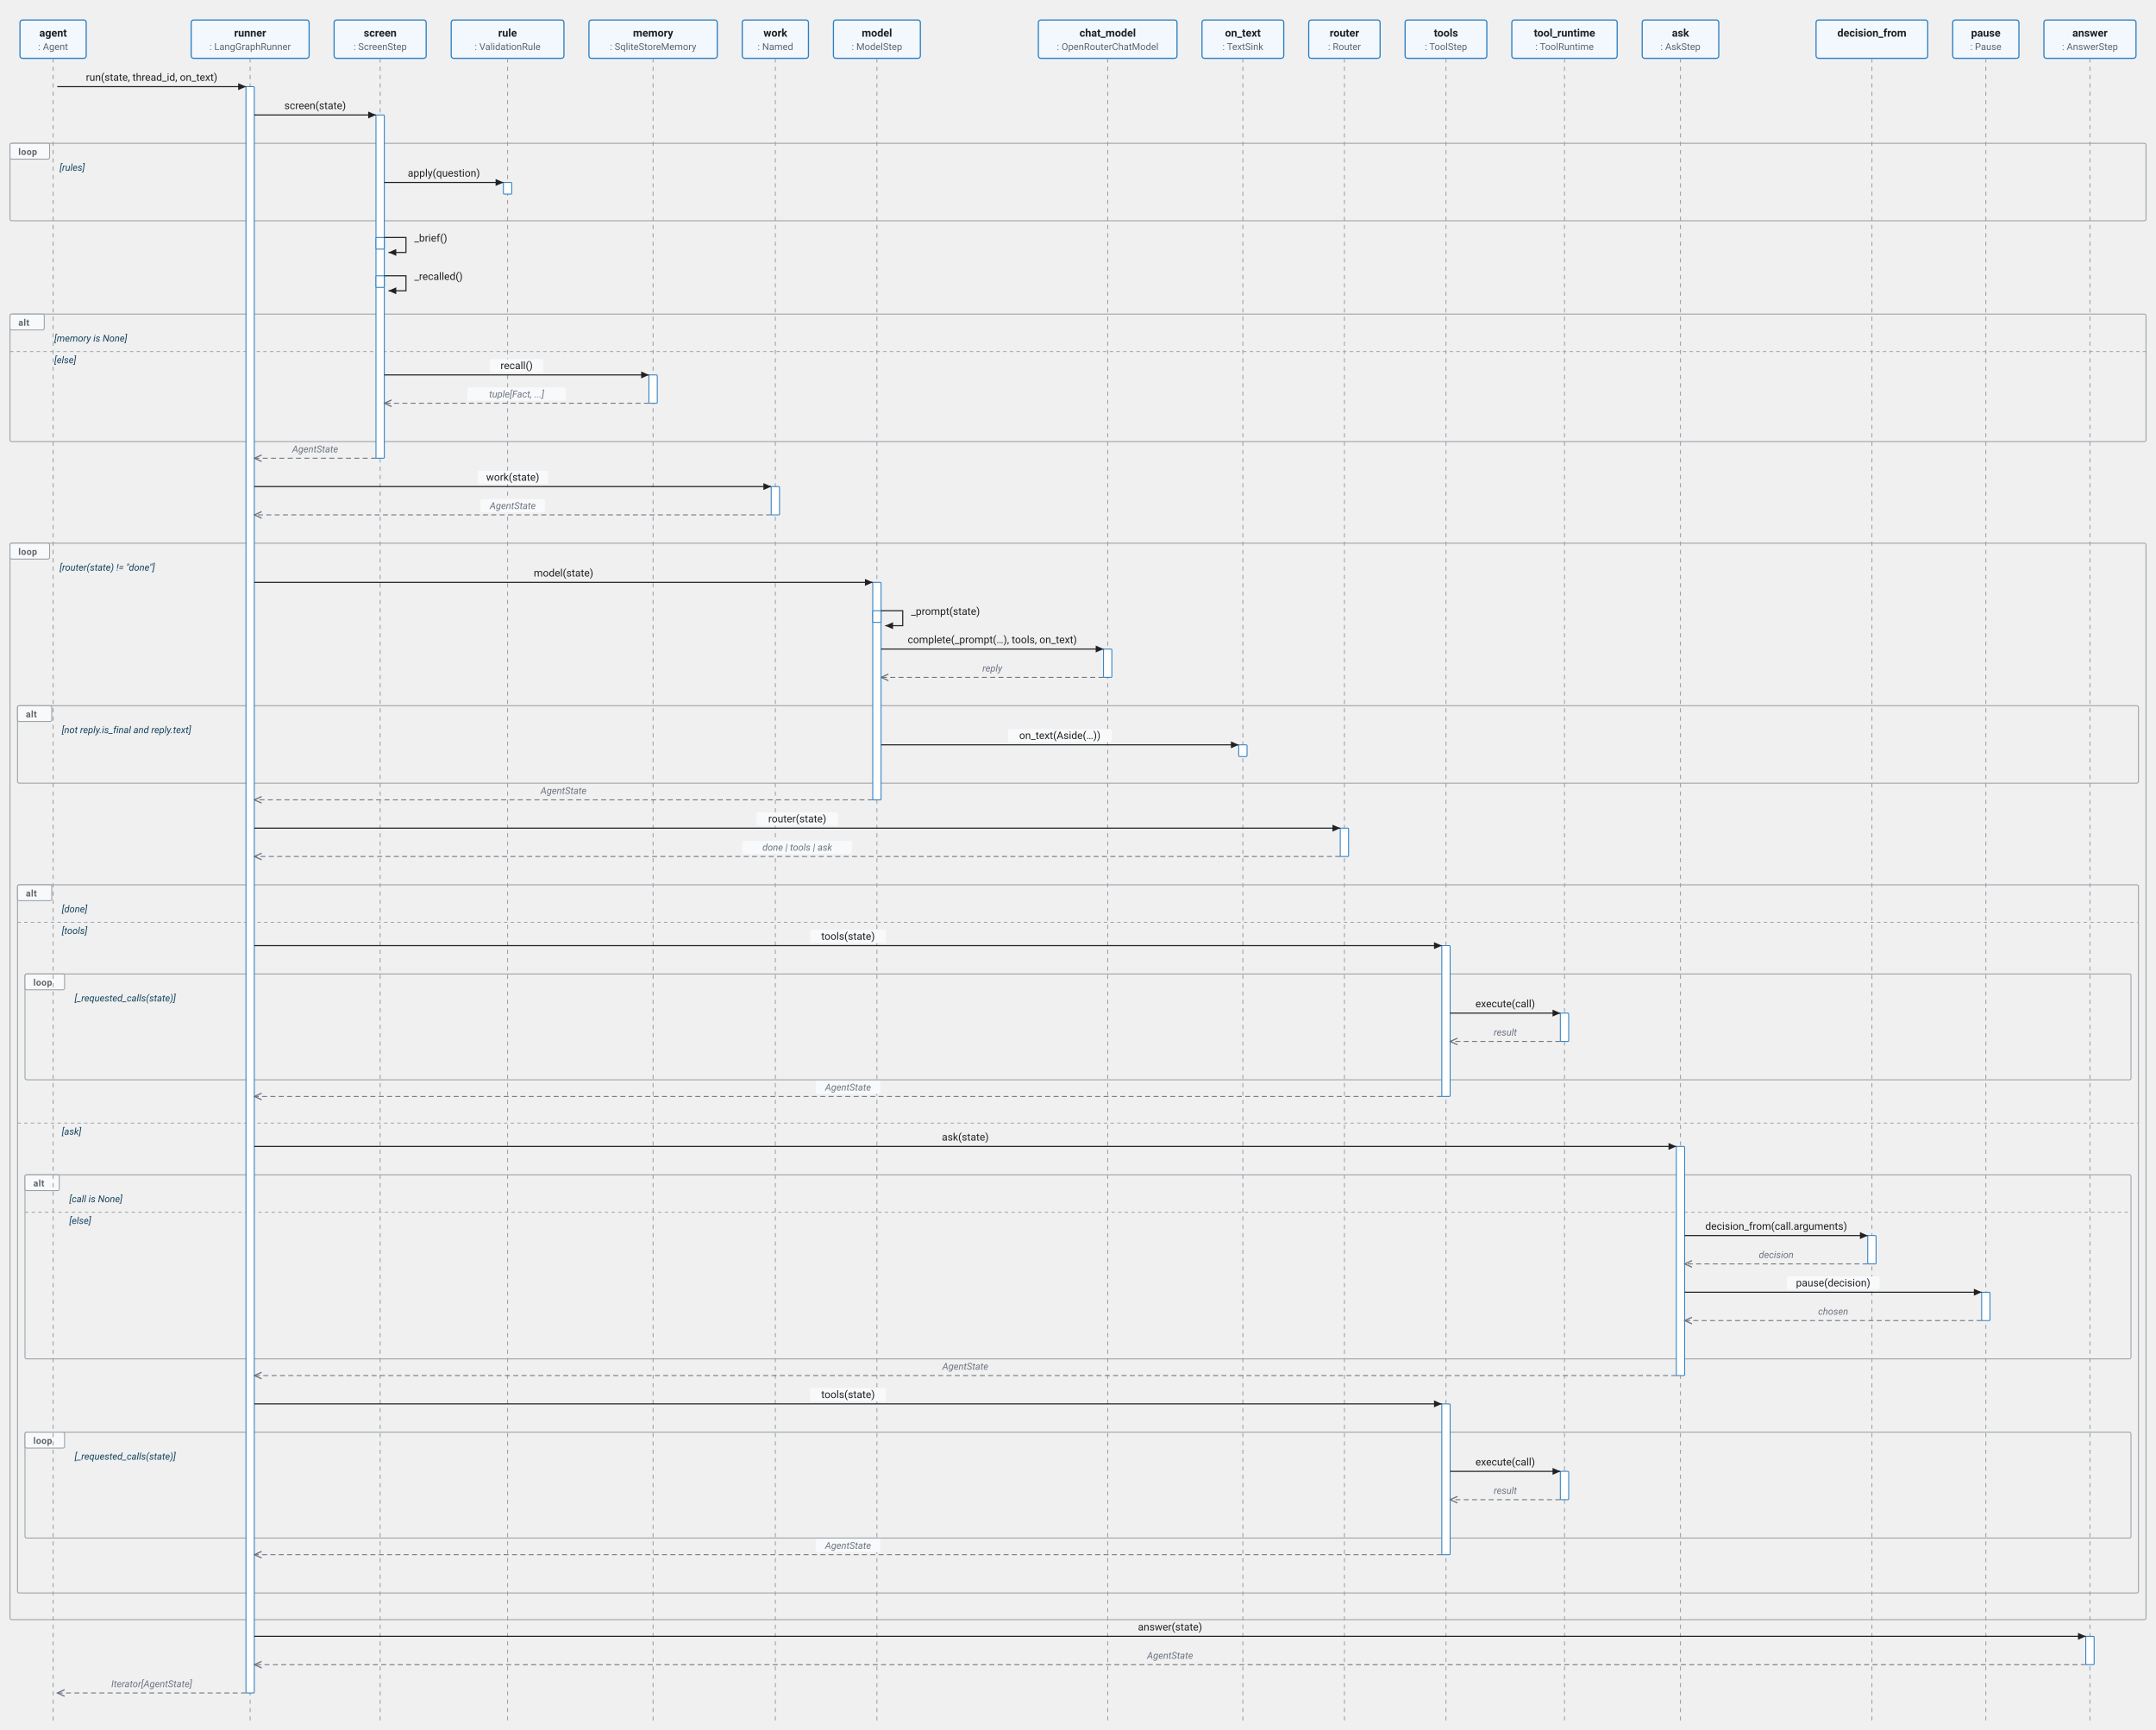
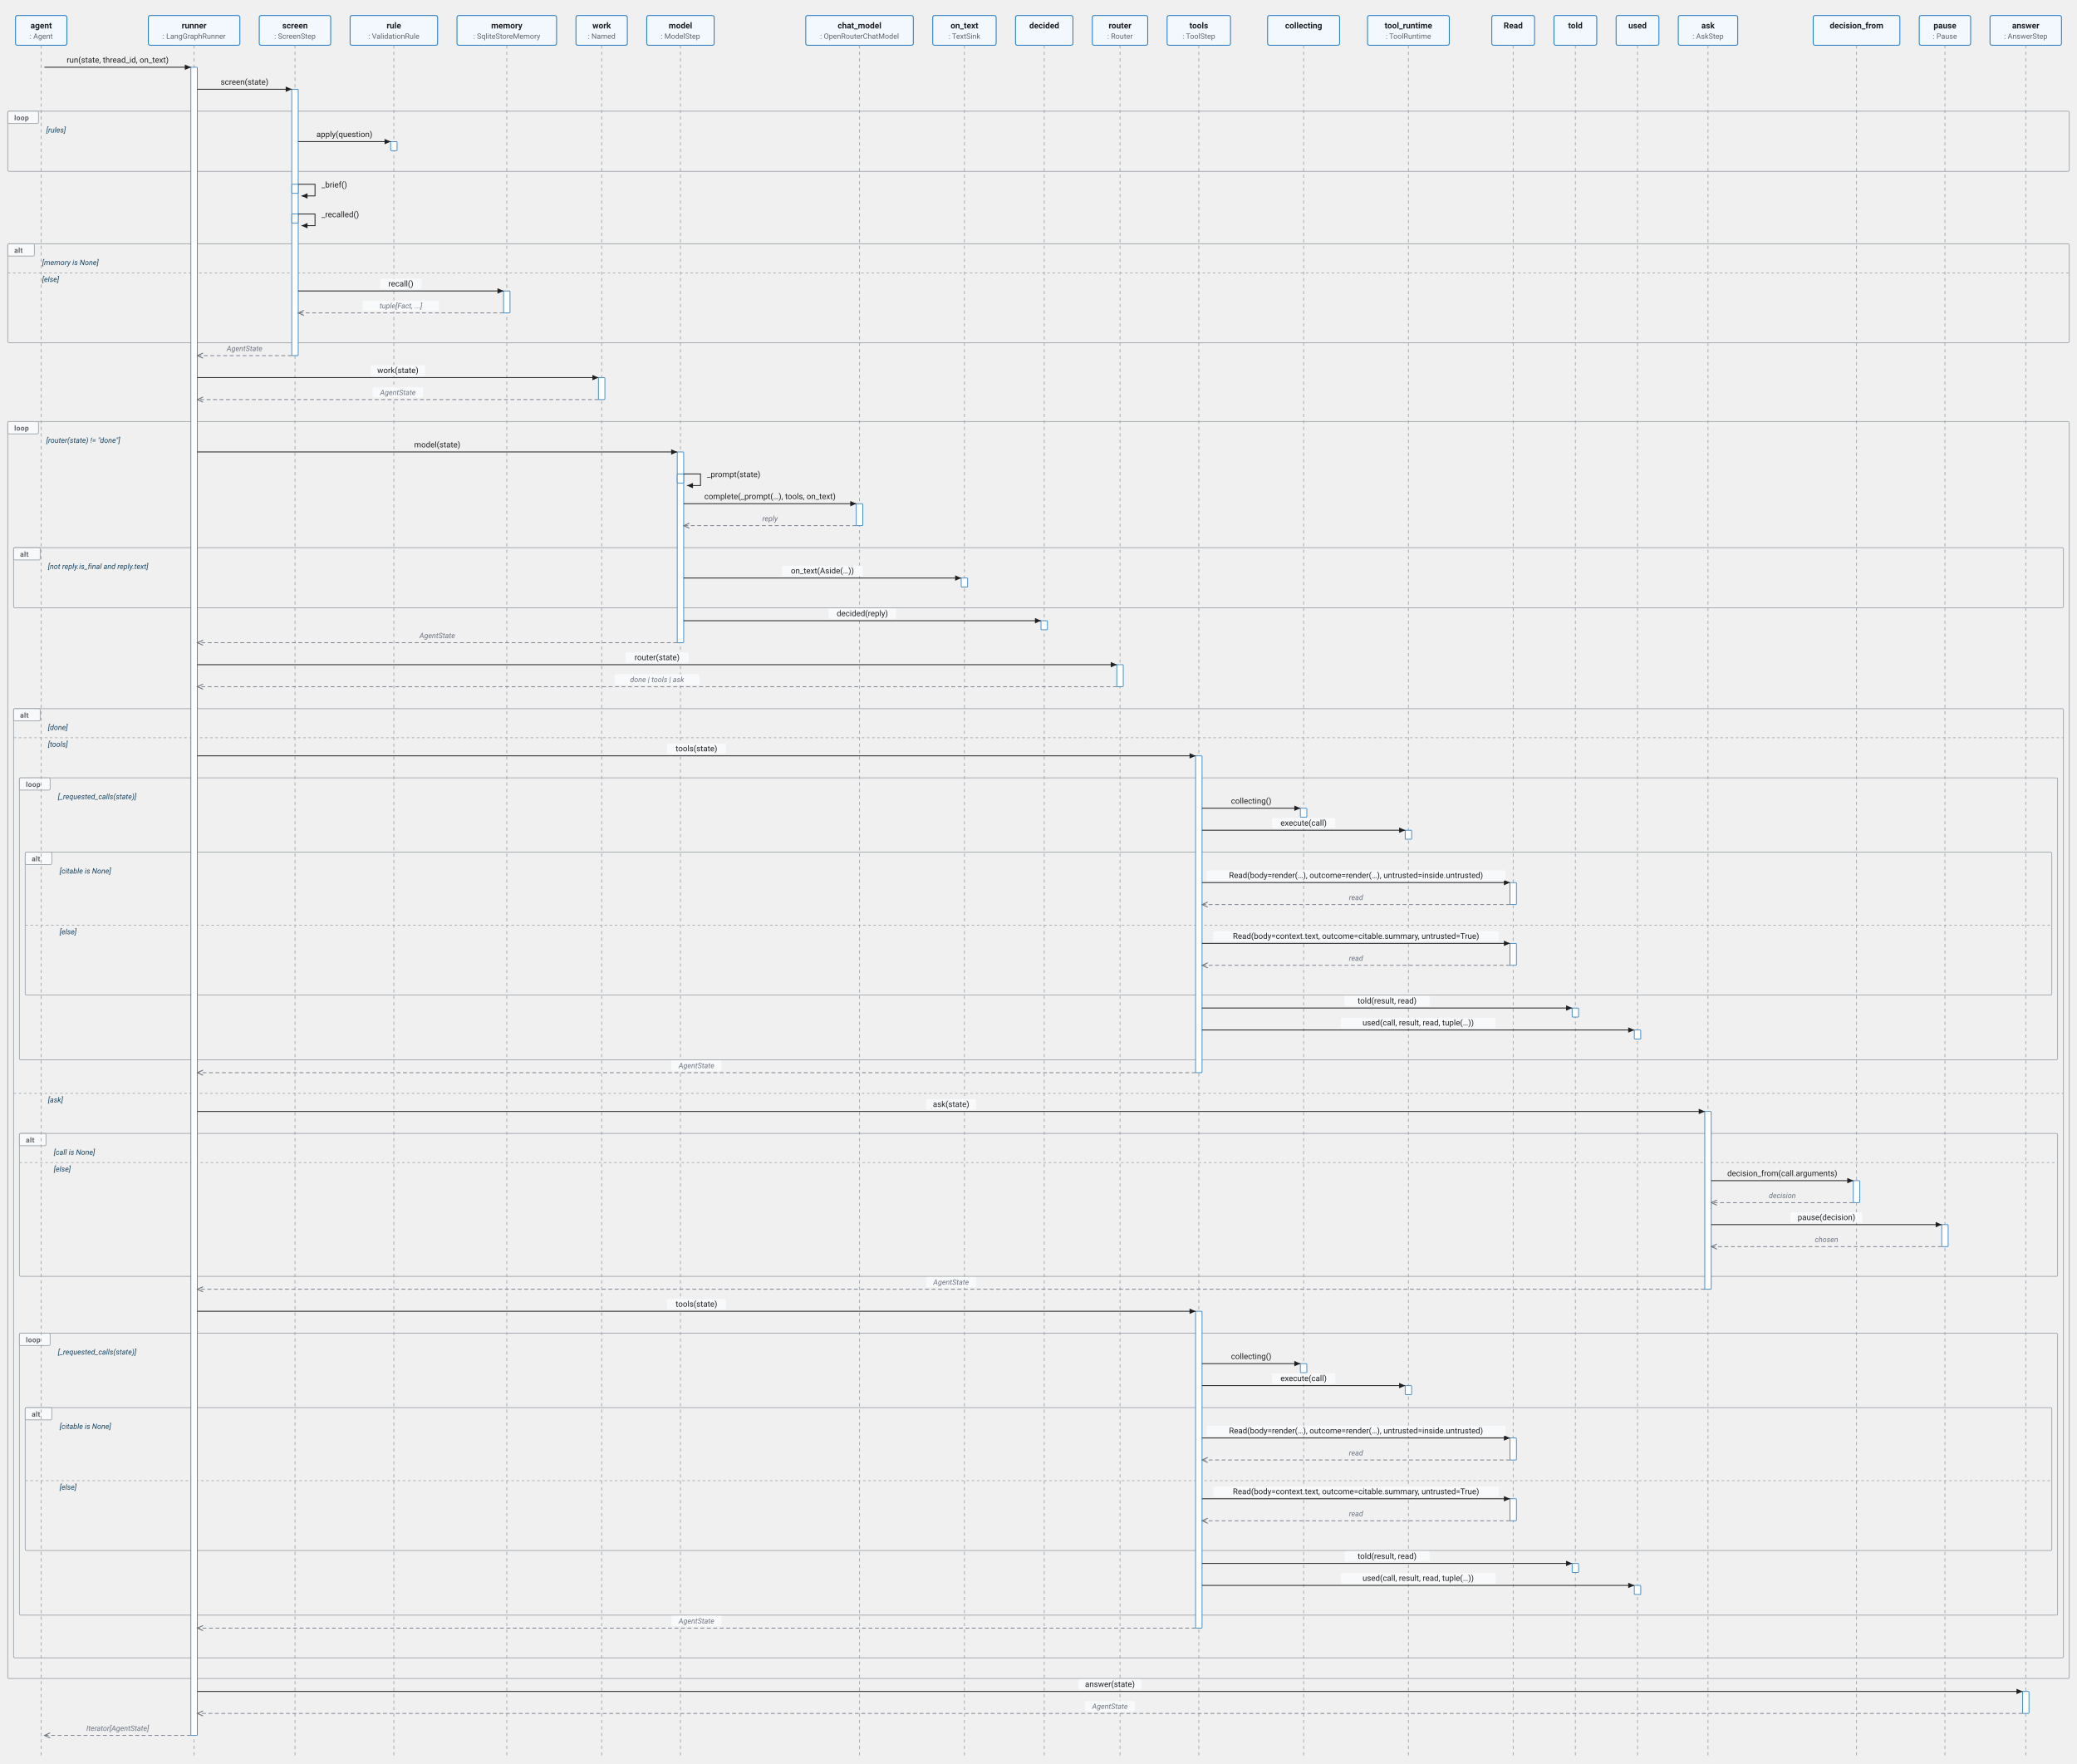
- <svg xmlns="http://www.w3.org/2000/svg" viewBox="0 0 2587.78 2076" width="2587.78" height="2076" role="img" aria-label="A UML sequence diagram of round: 20 messages between agent: Agent, runner: LangGraphRunner, screen: ScreenStep, rule: ValidationRule, memory: SqliteStoreMemory, work: Named, model: ModelStep, chat_model: OpenRouterChatModel, on_text: TextSink, router: Router, tools: ToolStep, tool_runtime: ToolRuntime, ask: AskStep, decision_from, pause: Pause, answer: AnswerStep. Generated by scripts/gen_session_maps.py.">
+ <svg xmlns="http://www.w3.org/2000/svg" viewBox="0 0 3212.68 2728" width="3212.68" height="2728" role="img" aria-label="A UML sequence diagram of round: 31 messages between agent: Agent, runner: LangGraphRunner, screen: ScreenStep, rule: ValidationRule, memory: SqliteStoreMemory, work: Named, model: ModelStep, chat_model: OpenRouterChatModel, on_text: TextSink, decided, router: Router, tools: ToolStep, collecting, tool_runtime: ToolRuntime, Read, told, used, ask: AskStep, decision_from, pause: Pause, answer: AnswerStep. Generated by scripts/gen_session_maps.py.">
  <style>
    text { font: 13px/1.4 -apple-system, "Segoe UI", Roboto, sans-serif; fill: #202124 }
    .role { font-weight: 600 }
    .kind { font-size: 11.5px; fill: #5f6368 }
    .head { fill: #f2f8fd; stroke: #2b7fc4; stroke-width: 1.4 }
    .life { stroke: #9aa0a6; stroke-width: 1.1; stroke-dasharray: 5 5 }
    .bar { fill: #ffffff; stroke: #2b7fc4; stroke-width: 1.1 }
    .send { stroke: #202124; stroke-width: 1.3; fill: none; marker-end: url(#sent) }
    .back { stroke: #6b7280; stroke-width: 1.1; fill: none;
            stroke-dasharray: 6 4; marker-end: url(#answered) }
    .said { font-size: 12.5px }
    .sheet { fill: #f8f9fa; stroke: none }
    .answer { font-size: 11.5px; fill: #6b7280; font-style: italic }
    .frame { fill: none; stroke: #9aa0a6; stroke-width: 1.1 }
    .tab { fill: #f8f9fa; stroke: #9aa0a6; stroke-width: 1.1 }
    .operator { font-size: 11px; font-weight: 600; fill: #5f6368;
                letter-spacing: .03em }
    .guard { font-size: 11.5px; fill: #14425f; font-style: italic }
    .split { stroke: #9aa0a6; stroke-width: 1; stroke-dasharray: 4 4; fill: none }
    @media (prefers-color-scheme: dark) {
      text { fill: #e8eaed }
      .kind { fill: #9aa0a6 }
      .head { fill: #10283a; stroke: #6fb6ea }
      .bar { fill: #303134; stroke: #6fb6ea }
      .send { stroke: #e8eaed }
      .sheet { fill: #2b2c2f }
      .back { stroke: #bdc1c6 }
      .answer { fill: #bdc1c6 }
      .frame, .split { stroke: #bdc1c6 }
      .tab { fill: #2b2c2f; stroke: #bdc1c6 }
      .operator { fill: #bdc1c6 }
      .guard { fill: #cfe6f7 }
    }
  </style>
  <defs>
    <marker id="sent" viewBox="0 0 10 10" refX="9" refY="5" markerWidth="8" markerHeight="8" orient="auto-start-reverse">
      <path d="M 0 1 L 9 5 L 0 9 z" fill="context-stroke" />
    </marker>
    <marker id="answered" viewBox="0 0 10 10" refX="9" refY="5" markerWidth="9" markerHeight="9" orient="auto-start-reverse">
      <path d="M 0 1 L 9 5 L 0 9" fill="none" stroke="context-stroke" stroke-width="1.4" />
    </marker>
  </defs>
-   <rect x="12" y="172" width="2563.78" height="93" rx="2" class="frame" />
+   <rect x="12" y="172" width="3188.68" height="93" rx="2" class="frame" />
  <rect x="12" y="172" width="47.52" height="19" rx="2" class="tab" />
  <text x="22" y="186" class="operator" text-anchor="start">loop</text>
  <text x="71.52" y="205" class="guard" text-anchor="start">[rules]</text>
-   <rect x="12" y="377" width="2563.78" height="153" rx="2" class="frame" />
+   <rect x="12" y="377" width="3188.68" height="153" rx="2" class="frame" />
  <rect x="12" y="377" width="41.14" height="19" rx="2" class="tab" />
  <text x="22" y="391" class="operator" text-anchor="start">alt</text>
  <text x="65.14" y="410" class="guard" text-anchor="start">[memory is None]</text>
-   <path d="M 12 422 L 2575.78 422" class="split" />
+   <path d="M 12 422 L 3200.68 422" class="split" />
  <text x="65.14" y="436" class="guard" text-anchor="start">[else]</text>
-   <rect x="21" y="847" width="2545.78" height="93" rx="2" class="frame" />
+   <rect x="21" y="847" width="3170.68" height="93" rx="2" class="frame" />
  <rect x="21" y="847" width="41.14" height="19" rx="2" class="tab" />
  <text x="31" y="861" class="operator" text-anchor="start">alt</text>
  <text x="74.14" y="880" class="guard" text-anchor="start">[not reply.is_final and reply.text]</text>
-   <rect x="30" y="1169" width="2527.78" height="127" rx="2" class="frame" />
-   <rect x="30" y="1169" width="47.52" height="19" rx="2" class="tab" />
-   <text x="40" y="1183" class="operator" text-anchor="start">loop</text>
-   <text x="89.52" y="1202" class="guard" text-anchor="start">[_requested_calls(state)]</text>
-   <rect x="30" y="1410" width="2527.78" height="221" rx="2" class="frame" />
-   <rect x="30" y="1410" width="41.14" height="19" rx="2" class="tab" />
-   <text x="40" y="1424" class="operator" text-anchor="start">alt</text>
-   <text x="83.14" y="1443" class="guard" text-anchor="start">[call is None]</text>
-   <path d="M 30 1455 L 2557.78 1455" class="split" />
-   <text x="83.14" y="1469" class="guard" text-anchor="start">[else]</text>
-   <rect x="30" y="1719" width="2527.78" height="127" rx="2" class="frame" />
-   <rect x="30" y="1719" width="47.52" height="19" rx="2" class="tab" />
-   <text x="40" y="1733" class="operator" text-anchor="start">loop</text>
-   <text x="89.52" y="1752" class="guard" text-anchor="start">[_requested_calls(state)]</text>
-   <rect x="21" y="1062" width="2545.78" height="850" rx="2" class="frame" />
-   <rect x="21" y="1062" width="41.14" height="19" rx="2" class="tab" />
-   <text x="31" y="1076" class="operator" text-anchor="start">alt</text>
-   <text x="74.14" y="1095" class="guard" text-anchor="start">[done]</text>
-   <path d="M 21 1107 L 2566.78 1107" class="split" />
-   <text x="74.14" y="1121" class="guard" text-anchor="start">[tools]</text>
-   <path d="M 21 1348 L 2566.78 1348" class="split" />
-   <text x="74.14" y="1362" class="guard" text-anchor="start">[ask]</text>
-   <rect x="12" y="652" width="2563.78" height="1292" rx="2" class="frame" />
+   <rect x="39" y="1318" width="3134.68" height="221" rx="2" class="frame" />
+   <rect x="39" y="1318" width="41.14" height="19" rx="2" class="tab" />
+   <text x="49" y="1332" class="operator" text-anchor="start">alt</text>
+   <text x="92.14" y="1351" class="guard" text-anchor="start">[citable is None]</text>
+   <path d="M 39 1431 L 3173.68 1431" class="split" />
+   <text x="92.14" y="1445" class="guard" text-anchor="start">[else]</text>
+   <rect x="30" y="1203" width="3152.68" height="436" rx="2" class="frame" />
+   <rect x="30" y="1203" width="47.52" height="19" rx="2" class="tab" />
+   <text x="40" y="1217" class="operator" text-anchor="start">loop</text>
+   <text x="89.52" y="1236" class="guard" text-anchor="start">[_requested_calls(state)]</text>
+   <rect x="30" y="1753" width="3152.68" height="221" rx="2" class="frame" />
+   <rect x="30" y="1753" width="41.14" height="19" rx="2" class="tab" />
+   <text x="40" y="1767" class="operator" text-anchor="start">alt</text>
+   <text x="83.14" y="1786" class="guard" text-anchor="start">[call is None]</text>
+   <path d="M 30 1798 L 3182.68 1798" class="split" />
+   <text x="83.14" y="1812" class="guard" text-anchor="start">[else]</text>
+   <rect x="39" y="2177" width="3134.68" height="221" rx="2" class="frame" />
+   <rect x="39" y="2177" width="41.14" height="19" rx="2" class="tab" />
+   <text x="49" y="2191" class="operator" text-anchor="start">alt</text>
+   <text x="92.14" y="2210" class="guard" text-anchor="start">[citable is None]</text>
+   <path d="M 39 2290 L 3173.68 2290" class="split" />
+   <text x="92.14" y="2304" class="guard" text-anchor="start">[else]</text>
+   <rect x="30" y="2062" width="3152.68" height="436" rx="2" class="frame" />
+   <rect x="30" y="2062" width="47.52" height="19" rx="2" class="tab" />
+   <text x="40" y="2076" class="operator" text-anchor="start">loop</text>
+   <text x="89.52" y="2095" class="guard" text-anchor="start">[_requested_calls(state)]</text>
+   <rect x="21" y="1096" width="3170.68" height="1468" rx="2" class="frame" />
+   <rect x="21" y="1096" width="41.14" height="19" rx="2" class="tab" />
+   <text x="31" y="1110" class="operator" text-anchor="start">alt</text>
+   <text x="74.14" y="1129" class="guard" text-anchor="start">[done]</text>
+   <path d="M 21 1141 L 3191.68 1141" class="split" />
+   <text x="74.14" y="1155" class="guard" text-anchor="start">[tools]</text>
+   <path d="M 21 1691 L 3191.68 1691" class="split" />
+   <text x="74.14" y="1705" class="guard" text-anchor="start">[ask]</text>
+   <rect x="12" y="652" width="3188.68" height="1944" rx="2" class="frame" />
  <rect x="12" y="652" width="47.52" height="19" rx="2" class="tab" />
  <text x="22" y="666" class="operator" text-anchor="start">loop</text>
  <text x="71.52" y="685" class="guard" text-anchor="start">[router(state) != "done"]</text>
  <rect x="24" y="24" width="79.47" height="46" rx="3" class="head" />
  <text x="63.735" y="44" class="role" text-anchor="middle">agent</text>
  <text x="63.735" y="60" class="kind" text-anchor="middle">: Agent</text>
-   <path d="M 63.735 70 L 63.735 2066" class="life" />
+   <path d="M 63.735 70 L 63.735 2718" class="life" />
  <rect x="229.45" y="24" width="141.57" height="46" rx="3" class="head" />
  <text x="300.235" y="44" class="role" text-anchor="middle">runner</text>
  <text x="300.235" y="60" class="kind" text-anchor="middle">: LangGraphRunner</text>
-   <path d="M 300.235 70 L 300.235 2066" class="life" />
+   <path d="M 300.235 70 L 300.235 2718" class="life" />
  <rect x="401.02" y="24" width="110.52" height="46" rx="3" class="head" />
  <text x="456.28" y="44" class="role" text-anchor="middle">screen</text>
  <text x="456.28" y="60" class="kind" text-anchor="middle">: ScreenStep</text>
-   <path d="M 456.28 70 L 456.28 2066" class="life" />
+   <path d="M 456.28 70 L 456.28 2718" class="life" />
  <rect x="541.54" y="24" width="135.36" height="46" rx="3" class="head" />
  <text x="609.22" y="44" class="role" text-anchor="middle">rule</text>
  <text x="609.22" y="60" class="kind" text-anchor="middle">: ValidationRule</text>
-   <path d="M 609.22 70 L 609.22 2066" class="life" />
+   <path d="M 609.22 70 L 609.22 2718" class="life" />
  <rect x="706.9" y="24" width="153.99" height="46" rx="3" class="head" />
  <text x="783.895" y="44" class="role" text-anchor="middle">memory</text>
  <text x="783.895" y="60" class="kind" text-anchor="middle">: SqliteStoreMemory</text>
-   <path d="M 783.895 70 L 783.895 2066" class="life" />
+   <path d="M 783.895 70 L 783.895 2718" class="life" />
  <rect x="890.89" y="24" width="79.47" height="46" rx="3" class="head" />
  <text x="930.625" y="44" class="role" text-anchor="middle">work</text>
  <text x="930.625" y="60" class="kind" text-anchor="middle">: Named</text>
-   <path d="M 930.625 70 L 930.625 2066" class="life" />
+   <path d="M 930.625 70 L 930.625 2718" class="life" />
  <rect x="1000.36" y="24" width="104.31" height="46" rx="3" class="head" />
  <text x="1052.52" y="44" class="role" text-anchor="middle">model</text>
  <text x="1052.52" y="60" class="kind" text-anchor="middle">: ModelStep</text>
-   <path d="M 1052.52 70 L 1052.52 2066" class="life" />
+   <path d="M 1052.52 70 L 1052.52 2718" class="life" />
  <rect x="1246.31" y="24" width="166.41" height="46" rx="3" class="head" />
  <text x="1329.52" y="44" class="role" text-anchor="middle">chat_model</text>
  <text x="1329.52" y="60" class="kind" text-anchor="middle">: OpenRouterChatModel</text>
-   <path d="M 1329.52 70 L 1329.52 2066" class="life" />
+   <path d="M 1329.52 70 L 1329.52 2718" class="life" />
  <rect x="1442.72" y="24" width="98.1" height="46" rx="3" class="head" />
  <text x="1491.77" y="44" class="role" text-anchor="middle">on_text</text>
  <text x="1491.77" y="60" class="kind" text-anchor="middle">: TextSink</text>
-   <path d="M 1491.77 70 L 1491.77 2066" class="life" />
-   <rect x="1570.82" y="24" width="85.68" height="46" rx="3" class="head" />
-   <text x="1613.66" y="44" class="role" text-anchor="middle">router</text>
-   <text x="1613.66" y="60" class="kind" text-anchor="middle">: Router</text>
-   <path d="M 1613.66 70 L 1613.66 2066" class="life" />
-   <rect x="1686.5" y="24" width="98.1" height="46" rx="3" class="head" />
-   <text x="1735.55" y="44" class="role" text-anchor="middle">tools</text>
-   <text x="1735.55" y="60" class="kind" text-anchor="middle">: ToolStep</text>
-   <path d="M 1735.55 70 L 1735.55 2066" class="life" />
-   <rect x="1814.6" y="24" width="126.48" height="46" rx="3" class="head" />
-   <text x="1877.84" y="44" class="role" text-anchor="middle">tool_runtime</text>
-   <text x="1877.84" y="60" class="kind" text-anchor="middle">: ToolRuntime</text>
-   <path d="M 1877.84 70 L 1877.84 2066" class="life" />
-   <rect x="1971.08" y="24" width="91.89" height="46" rx="3" class="head" />
-   <text x="2017.03" y="44" class="role" text-anchor="middle">ask</text>
-   <text x="2017.03" y="60" class="kind" text-anchor="middle">: AskStep</text>
-   <path d="M 2017.03 70 L 2017.03 2066" class="life" />
-   <rect x="2179.77" y="24" width="134.02" height="46" rx="3" class="head" />
-   <text x="2246.78" y="44" class="role" text-anchor="middle">decision_from</text>
-   <path d="M 2246.78 70 L 2246.78 2066" class="life" />
-   <rect x="2343.78" y="24" width="79.47" height="46" rx="3" class="head" />
-   <text x="2383.52" y="44" class="role" text-anchor="middle">pause</text>
-   <text x="2383.52" y="60" class="kind" text-anchor="middle">: Pause</text>
-   <path d="M 2383.52 70 L 2383.52 2066" class="life" />
-   <rect x="2453.25" y="24" width="110.52" height="46" rx="3" class="head" />
-   <text x="2508.51" y="44" class="role" text-anchor="middle">answer</text>
-   <text x="2508.51" y="60" class="kind" text-anchor="middle">: AnswerStep</text>
-   <path d="M 2508.51 70 L 2508.51 2066" class="life" />
+   <path d="M 1491.77 70 L 1491.77 2718" class="life" />
+   <rect x="1570.82" y="24" width="88.78" height="46" rx="3" class="head" />
+   <text x="1615.21" y="44" class="role" text-anchor="middle">decided</text>
+   <path d="M 1615.21 70 L 1615.21 2718" class="life" />
+   <rect x="1689.6" y="24" width="85.68" height="46" rx="3" class="head" />
+   <text x="1732.44" y="44" class="role" text-anchor="middle">router</text>
+   <text x="1732.44" y="60" class="kind" text-anchor="middle">: Router</text>
+   <path d="M 1732.44 70 L 1732.44 2718" class="life" />
+   <rect x="1805.28" y="24" width="98.1" height="46" rx="3" class="head" />
+   <text x="1854.33" y="44" class="role" text-anchor="middle">tools</text>
+   <text x="1854.33" y="60" class="kind" text-anchor="middle">: ToolStep</text>
+   <path d="M 1854.33 70 L 1854.33 2718" class="life" />
+   <rect x="1960.71" y="24" width="111.4" height="46" rx="3" class="head" />
+   <text x="2016.41" y="44" class="role" text-anchor="middle">collecting</text>
+   <path d="M 2016.41 70 L 2016.41 2718" class="life" />
+   <rect x="2115.26" y="24" width="126.48" height="46" rx="3" class="head" />
+   <text x="2178.5" y="44" class="role" text-anchor="middle">tool_runtime</text>
+   <text x="2178.5" y="60" class="kind" text-anchor="middle">: ToolRuntime</text>
+   <path d="M 2178.5 70 L 2178.5 2718" class="life" />
+   <rect x="2307.5" y="24" width="66.16" height="46" rx="3" class="head" />
+   <text x="2340.58" y="44" class="role" text-anchor="middle">Read</text>
+   <path d="M 2340.58 70 L 2340.58 2718" class="life" />
+   <rect x="2403.66" y="24" width="66.16" height="46" rx="3" class="head" />
+   <text x="2436.74" y="44" class="role" text-anchor="middle">told</text>
+   <path d="M 2436.74 70 L 2436.74 2718" class="life" />
+   <rect x="2499.82" y="24" width="66.16" height="46" rx="3" class="head" />
+   <text x="2532.9" y="44" class="role" text-anchor="middle">used</text>
+   <path d="M 2532.9 70 L 2532.9 2718" class="life" />
+   <rect x="2595.98" y="24" width="91.89" height="46" rx="3" class="head" />
+   <text x="2641.93" y="44" class="role" text-anchor="middle">ask</text>
+   <text x="2641.93" y="60" class="kind" text-anchor="middle">: AskStep</text>
+   <path d="M 2641.93 70 L 2641.93 2718" class="life" />
+   <rect x="2804.66" y="24" width="134.02" height="46" rx="3" class="head" />
+   <text x="2871.68" y="44" class="role" text-anchor="middle">decision_from</text>
+   <path d="M 2871.68 70 L 2871.68 2718" class="life" />
+   <rect x="2968.68" y="24" width="79.47" height="46" rx="3" class="head" />
+   <text x="3008.42" y="44" class="role" text-anchor="middle">pause</text>
+   <text x="3008.42" y="60" class="kind" text-anchor="middle">: Pause</text>
+   <path d="M 3008.42 70 L 3008.42 2718" class="life" />
+   <rect x="3078.15" y="24" width="110.52" height="46" rx="3" class="head" />
+   <text x="3133.41" y="44" class="role" text-anchor="middle">answer</text>
+   <text x="3133.41" y="60" class="kind" text-anchor="middle">: AnswerStep</text>
+   <path d="M 3133.41 70 L 3133.41 2718" class="life" />
  <rect x="778.895" y="450" width="10" height="34" rx="1" class="bar" />
  <rect x="451.28" y="138" width="10" height="412" rx="1" class="bar" />
  <rect x="925.625" y="584" width="10" height="34" rx="1" class="bar" />
  <rect x="1324.52" y="779" width="10" height="34" rx="1" class="bar" />
-   <rect x="1047.52" y="699" width="10" height="261" rx="1" class="bar" />
-   <rect x="1608.66" y="994" width="10" height="34" rx="1" class="bar" />
-   <rect x="1872.84" y="1216" width="10" height="34" rx="1" class="bar" />
-   <rect x="1730.55" y="1135" width="10" height="181" rx="1" class="bar" />
-   <rect x="2241.78" y="1483" width="10" height="34" rx="1" class="bar" />
-   <rect x="2378.52" y="1551" width="10" height="34" rx="1" class="bar" />
-   <rect x="2012.03" y="1376" width="10" height="275" rx="1" class="bar" />
-   <rect x="1872.84" y="1766" width="10" height="34" rx="1" class="bar" />
-   <rect x="1730.55" y="1685" width="10" height="181" rx="1" class="bar" />
-   <rect x="2503.51" y="1964" width="10" height="34" rx="1" class="bar" />
-   <rect x="295.235" y="104" width="10" height="1928" rx="1" class="bar" />
+   <rect x="1047.52" y="699" width="10" height="295" rx="1" class="bar" />
+   <rect x="1727.44" y="1028" width="10" height="34" rx="1" class="bar" />
+   <rect x="2335.58" y="1365" width="10" height="34" rx="1" class="bar" />
+   <rect x="2335.58" y="1459" width="10" height="34" rx="1" class="bar" />
+   <rect x="1849.33" y="1169" width="10" height="490" rx="1" class="bar" />
+   <rect x="2866.68" y="1826" width="10" height="34" rx="1" class="bar" />
+   <rect x="3003.42" y="1894" width="10" height="34" rx="1" class="bar" />
+   <rect x="2636.93" y="1719" width="10" height="275" rx="1" class="bar" />
+   <rect x="2335.58" y="2224" width="10" height="34" rx="1" class="bar" />
+   <rect x="2335.58" y="2318" width="10" height="34" rx="1" class="bar" />
+   <rect x="1849.33" y="2028" width="10" height="490" rx="1" class="bar" />
+   <rect x="3128.41" y="2616" width="10" height="34" rx="1" class="bar" />
+   <rect x="295.235" y="104" width="10" height="2580" rx="1" class="bar" />
  <rect x="604.22" y="219" width="10" height="14" rx="1" class="bar" />
  <rect x="451.28" y="285" width="10" height="14" rx="1" class="bar" />
  <rect x="451.28" y="331" width="10" height="14" rx="1" class="bar" />
  <rect x="1047.52" y="733" width="10" height="14" rx="1" class="bar" />
  <rect x="1486.77" y="894" width="10" height="14" rx="1" class="bar" />
+   <rect x="1610.21" y="960" width="10" height="14" rx="1" class="bar" />
+   <rect x="2011.41" y="1250" width="10" height="14" rx="1" class="bar" />
+   <rect x="2173.5" y="1284" width="10" height="14" rx="1" class="bar" />
+   <rect x="2431.74" y="1559" width="10" height="14" rx="1" class="bar" />
+   <rect x="2527.9" y="1593" width="10" height="14" rx="1" class="bar" />
+   <rect x="2011.41" y="2109" width="10" height="14" rx="1" class="bar" />
+   <rect x="2173.5" y="2143" width="10" height="14" rx="1" class="bar" />
+   <rect x="2431.74" y="2418" width="10" height="14" rx="1" class="bar" />
+   <rect x="2527.9" y="2452" width="10" height="14" rx="1" class="bar" />
  <path d="M 68.735 104 L 295.235 104" class="send" />
  <text x="181.985" y="97" class="said" text-anchor="middle">run(state, thread_id, on_text)</text>
  <path d="M 305.235 138 L 451.28 138" class="send" />
  <text x="378.258" y="131" class="said" text-anchor="middle">screen(state)</text>
  <path d="M 461.28 219 L 604.22 219" class="send" />
  <text x="532.75" y="212" class="said" text-anchor="middle">apply(question)</text>
  <path d="M 461.28 285 L 487.28 285 L 487.28 303 L 466.28 303" class="send" />
  <text x="497.28" y="290" class="said" text-anchor="start">_brief()</text>
  <path d="M 461.28 331 L 487.28 331 L 487.28 349 L 466.28 349" class="send" />
  <text x="497.28" y="336" class="said" text-anchor="start">_recalled()</text>
  <path d="M 461.28 450 L 778.895 450" class="send" />
  <rect x="588.087" y="431" width="64" height="16" rx="2" class="sheet" />
  <text x="620.087" y="443" class="said" text-anchor="middle">recall()</text>
  <path d="M 778.895 484 L 461.28 484" class="back" />
  <rect x="561.087" y="465" width="118" height="16" rx="2" class="sheet" />
  <text x="620.087" y="477" class="answer" text-anchor="middle">tuple[Fact, ...]</text>
  <path d="M 451.28 550 L 305.235 550" class="back" />
  <text x="378.258" y="543" class="answer" text-anchor="middle">AgentState</text>
  <path d="M 305.235 584 L 925.625 584" class="send" />
  <rect x="573.305" y="565" width="84.25" height="16" rx="2" class="sheet" />
  <text x="615.43" y="577" class="said" text-anchor="middle">work(state)</text>
  <path d="M 925.625 618 L 305.235 618" class="back" />
  <rect x="576.68" y="599" width="77.5" height="16" rx="2" class="sheet" />
  <text x="615.43" y="611" class="answer" text-anchor="middle">AgentState</text>
  <path d="M 305.235 699 L 1047.52 699" class="send" />
  <text x="676.375" y="692" class="said" text-anchor="middle">model(state)</text>
  <path d="M 1057.52 733 L 1083.52 733 L 1083.52 751 L 1062.52 751" class="send" />
  <text x="1093.52" y="738" class="said" text-anchor="start">_prompt(state)</text>
  <path d="M 1057.52 779 L 1324.52 779" class="send" />
  <text x="1191.02" y="772" class="said" text-anchor="middle">complete(_prompt(…), tools, on_text)</text>
  <path d="M 1324.52 813 L 1057.52 813" class="back" />
  <text x="1191.02" y="806" class="answer" text-anchor="middle">reply</text>
  <path d="M 1057.52 894 L 1486.77 894" class="send" />
  <rect x="1209.77" y="875" width="124.75" height="16" rx="2" class="sheet" />
  <text x="1272.14" y="887" class="said" text-anchor="middle">on_text(Aside(…))</text>
-   <path d="M 1047.52 960 L 305.235 960" class="back" />
-   <text x="676.375" y="953" class="answer" text-anchor="middle">AgentState</text>
-   <path d="M 305.235 994 L 1608.66 994" class="send" />
-   <rect x="908.072" y="975" width="97.75" height="16" rx="2" class="sheet" />
-   <text x="956.947" y="987" class="said" text-anchor="middle">router(state)</text>
-   <path d="M 1608.66 1028 L 305.235 1028" class="back" />
-   <rect x="891.197" y="1009" width="131.5" height="16" rx="2" class="sheet" />
-   <text x="956.947" y="1021" class="answer" text-anchor="middle">done | tools | ask</text>
-   <path d="M 305.235 1135 L 1730.55 1135" class="send" />
-   <rect x="972.393" y="1116" width="91" height="16" rx="2" class="sheet" />
-   <text x="1017.89" y="1128" class="said" text-anchor="middle">tools(state)</text>
-   <path d="M 1740.55 1216 L 1872.84 1216" class="send" />
-   <text x="1806.7" y="1209" class="said" text-anchor="middle">execute(call)</text>
-   <path d="M 1872.84 1250 L 1740.55 1250" class="back" />
-   <text x="1806.7" y="1243" class="answer" text-anchor="middle">result</text>
-   <path d="M 1730.55 1316 L 305.235 1316" class="back" />
-   <rect x="979.143" y="1297" width="77.5" height="16" rx="2" class="sheet" />
-   <text x="1017.89" y="1309" class="answer" text-anchor="middle">AgentState</text>
-   <path d="M 305.235 1376 L 2012.03 1376" class="send" />
-   <text x="1158.63" y="1369" class="said" text-anchor="middle">ask(state)</text>
-   <path d="M 2022.03 1483 L 2241.78 1483" class="send" />
-   <text x="2131.9" y="1476" class="said" text-anchor="middle">decision_from(call.arguments)</text>
-   <path d="M 2241.78 1517 L 2022.03 1517" class="back" />
-   <text x="2131.9" y="1510" class="answer" text-anchor="middle">decision</text>
-   <path d="M 2022.03 1551 L 2378.52 1551" class="send" />
-   <rect x="2144.65" y="1532" width="111.25" height="16" rx="2" class="sheet" />
-   <text x="2200.27" y="1544" class="said" text-anchor="middle">pause(decision)</text>
-   <path d="M 2378.52 1585 L 2022.03 1585" class="back" />
-   <text x="2200.27" y="1578" class="answer" text-anchor="middle">chosen</text>
-   <path d="M 2012.03 1651 L 305.235 1651" class="back" />
-   <text x="1158.63" y="1644" class="answer" text-anchor="middle">AgentState</text>
-   <path d="M 305.235 1685 L 1730.55 1685" class="send" />
-   <rect x="972.393" y="1666" width="91" height="16" rx="2" class="sheet" />
-   <text x="1017.89" y="1678" class="said" text-anchor="middle">tools(state)</text>
-   <path d="M 1740.55 1766 L 1872.84 1766" class="send" />
-   <text x="1806.7" y="1759" class="said" text-anchor="middle">execute(call)</text>
-   <path d="M 1872.84 1800 L 1740.55 1800" class="back" />
-   <text x="1806.7" y="1793" class="answer" text-anchor="middle">result</text>
-   <path d="M 1730.55 1866 L 305.235 1866" class="back" />
-   <rect x="979.143" y="1847" width="77.5" height="16" rx="2" class="sheet" />
-   <text x="1017.89" y="1859" class="answer" text-anchor="middle">AgentState</text>
-   <path d="M 305.235 1964 L 2503.51 1964" class="send" />
-   <text x="1404.38" y="1957" class="said" text-anchor="middle">answer(state)</text>
-   <path d="M 2503.51 1998 L 305.235 1998" class="back" />
-   <text x="1404.38" y="1991" class="answer" text-anchor="middle">AgentState</text>
-   <path d="M 295.235 2032 L 68.735 2032" class="back" />
-   <text x="181.985" y="2025" class="answer" text-anchor="middle">Iterator[AgentState]</text>
+   <path d="M 1057.52 960 L 1610.21 960" class="send" />
+   <rect x="1281.61" y="941" width="104.5" height="16" rx="2" class="sheet" />
+   <text x="1333.86" y="953" class="said" text-anchor="middle">decided(reply)</text>
+   <path d="M 1047.52 994 L 305.235 994" class="back" />
+   <text x="676.375" y="987" class="answer" text-anchor="middle">AgentState</text>
+   <path d="M 305.235 1028 L 1727.44 1028" class="send" />
+   <rect x="967.463" y="1009" width="97.75" height="16" rx="2" class="sheet" />
+   <text x="1016.34" y="1021" class="said" text-anchor="middle">router(state)</text>
+   <path d="M 1727.44 1062 L 305.235 1062" class="back" />
+   <rect x="950.588" y="1043" width="131.5" height="16" rx="2" class="sheet" />
+   <text x="1016.34" y="1055" class="answer" text-anchor="middle">done | tools | ask</text>
+   <path d="M 305.235 1169 L 1849.33 1169" class="send" />
+   <rect x="1031.78" y="1150" width="91" height="16" rx="2" class="sheet" />
+   <text x="1077.28" y="1162" class="said" text-anchor="middle">tools(state)</text>
+   <path d="M 1859.33 1250 L 2011.41 1250" class="send" />
+   <text x="1935.37" y="1243" class="said" text-anchor="middle">collecting()</text>
+   <path d="M 1859.33 1284 L 2173.5 1284" class="send" />
+   <rect x="1967.54" y="1265" width="97.75" height="16" rx="2" class="sheet" />
+   <text x="2016.41" y="1277" class="said" text-anchor="middle">execute(call)</text>
+   <path d="M 1859.33 1365 L 2335.58 1365" class="send" />
+   <rect x="1866.33" y="1346" width="462.25" height="16" rx="2" class="sheet" />
+   <text x="2097.46" y="1358" class="said" text-anchor="middle">Read(body=render(…), outcome=render(…), untrusted=inside.untrusted)</text>
+   <path d="M 2335.58 1399 L 1859.33 1399" class="back" />
+   <text x="2097.46" y="1392" class="answer" text-anchor="middle">read</text>
+   <path d="M 1859.33 1459 L 2335.58 1459" class="send" />
+   <rect x="1876.46" y="1440" width="442" height="16" rx="2" class="sheet" />
+   <text x="2097.46" y="1452" class="said" text-anchor="middle">Read(body=context.text, outcome=citable.summary, untrusted=True)</text>
+   <path d="M 2335.58 1493 L 1859.33 1493" class="back" />
+   <text x="2097.46" y="1486" class="answer" text-anchor="middle">read</text>
+   <path d="M 1859.33 1559 L 2431.74 1559" class="send" />
+   <rect x="2079.79" y="1540" width="131.5" height="16" rx="2" class="sheet" />
+   <text x="2145.54" y="1552" class="said" text-anchor="middle">told(result, read)</text>
+   <path d="M 1859.33 1593 L 2527.9 1593" class="send" />
+   <rect x="2073.87" y="1574" width="239.5" height="16" rx="2" class="sheet" />
+   <text x="2193.62" y="1586" class="said" text-anchor="middle">used(call, result, read, tuple(…))</text>
+   <path d="M 1849.33 1659 L 305.235 1659" class="back" />
+   <rect x="1038.53" y="1640" width="77.5" height="16" rx="2" class="sheet" />
+   <text x="1077.28" y="1652" class="answer" text-anchor="middle">AgentState</text>
+   <path d="M 305.235 1719 L 2636.93 1719" class="send" />
+   <rect x="1432.33" y="1700" width="77.5" height="16" rx="2" class="sheet" />
+   <text x="1471.08" y="1712" class="said" text-anchor="middle">ask(state)</text>
+   <path d="M 2646.93 1826 L 2866.68 1826" class="send" />
+   <text x="2756.8" y="1819" class="said" text-anchor="middle">decision_from(call.arguments)</text>
+   <path d="M 2866.68 1860 L 2646.93 1860" class="back" />
+   <text x="2756.8" y="1853" class="answer" text-anchor="middle">decision</text>
+   <path d="M 2646.93 1894 L 3003.42 1894" class="send" />
+   <rect x="2769.55" y="1875" width="111.25" height="16" rx="2" class="sheet" />
+   <text x="2825.17" y="1887" class="said" text-anchor="middle">pause(decision)</text>
+   <path d="M 3003.42 1928 L 2646.93 1928" class="back" />
+   <text x="2825.17" y="1921" class="answer" text-anchor="middle">chosen</text>
+   <path d="M 2636.93 1994 L 305.235 1994" class="back" />
+   <rect x="1432.33" y="1975" width="77.5" height="16" rx="2" class="sheet" />
+   <text x="1471.08" y="1987" class="answer" text-anchor="middle">AgentState</text>
+   <path d="M 305.235 2028 L 1849.33 2028" class="send" />
+   <rect x="1031.78" y="2009" width="91" height="16" rx="2" class="sheet" />
+   <text x="1077.28" y="2021" class="said" text-anchor="middle">tools(state)</text>
+   <path d="M 1859.33 2109 L 2011.41 2109" class="send" />
+   <text x="1935.37" y="2102" class="said" text-anchor="middle">collecting()</text>
+   <path d="M 1859.33 2143 L 2173.5 2143" class="send" />
+   <rect x="1967.54" y="2124" width="97.75" height="16" rx="2" class="sheet" />
+   <text x="2016.41" y="2136" class="said" text-anchor="middle">execute(call)</text>
+   <path d="M 1859.33 2224 L 2335.58 2224" class="send" />
+   <rect x="1866.33" y="2205" width="462.25" height="16" rx="2" class="sheet" />
+   <text x="2097.46" y="2217" class="said" text-anchor="middle">Read(body=render(…), outcome=render(…), untrusted=inside.untrusted)</text>
+   <path d="M 2335.58 2258 L 1859.33 2258" class="back" />
+   <text x="2097.46" y="2251" class="answer" text-anchor="middle">read</text>
+   <path d="M 1859.33 2318 L 2335.58 2318" class="send" />
+   <rect x="1876.46" y="2299" width="442" height="16" rx="2" class="sheet" />
+   <text x="2097.46" y="2311" class="said" text-anchor="middle">Read(body=context.text, outcome=citable.summary, untrusted=True)</text>
+   <path d="M 2335.58 2352 L 1859.33 2352" class="back" />
+   <text x="2097.46" y="2345" class="answer" text-anchor="middle">read</text>
+   <path d="M 1859.33 2418 L 2431.74 2418" class="send" />
+   <rect x="2079.79" y="2399" width="131.5" height="16" rx="2" class="sheet" />
+   <text x="2145.54" y="2411" class="said" text-anchor="middle">told(result, read)</text>
+   <path d="M 1859.33 2452 L 2527.9 2452" class="send" />
+   <rect x="2073.87" y="2433" width="239.5" height="16" rx="2" class="sheet" />
+   <text x="2193.62" y="2445" class="said" text-anchor="middle">used(call, result, read, tuple(…))</text>
+   <path d="M 1849.33 2518 L 305.235 2518" class="back" />
+   <rect x="1038.53" y="2499" width="77.5" height="16" rx="2" class="sheet" />
+   <text x="1077.28" y="2511" class="answer" text-anchor="middle">AgentState</text>
+   <path d="M 305.235 2616 L 3128.41 2616" class="send" />
+   <rect x="1667.95" y="2597" width="97.75" height="16" rx="2" class="sheet" />
+   <text x="1716.83" y="2609" class="said" text-anchor="middle">answer(state)</text>
+   <path d="M 3128.41 2650 L 305.235 2650" class="back" />
+   <rect x="1678.08" y="2631" width="77.5" height="16" rx="2" class="sheet" />
+   <text x="1716.83" y="2643" class="answer" text-anchor="middle">AgentState</text>
+   <path d="M 295.235 2684 L 68.735 2684" class="back" />
+   <text x="181.985" y="2677" class="answer" text-anchor="middle">Iterator[AgentState]</text>
</svg>
